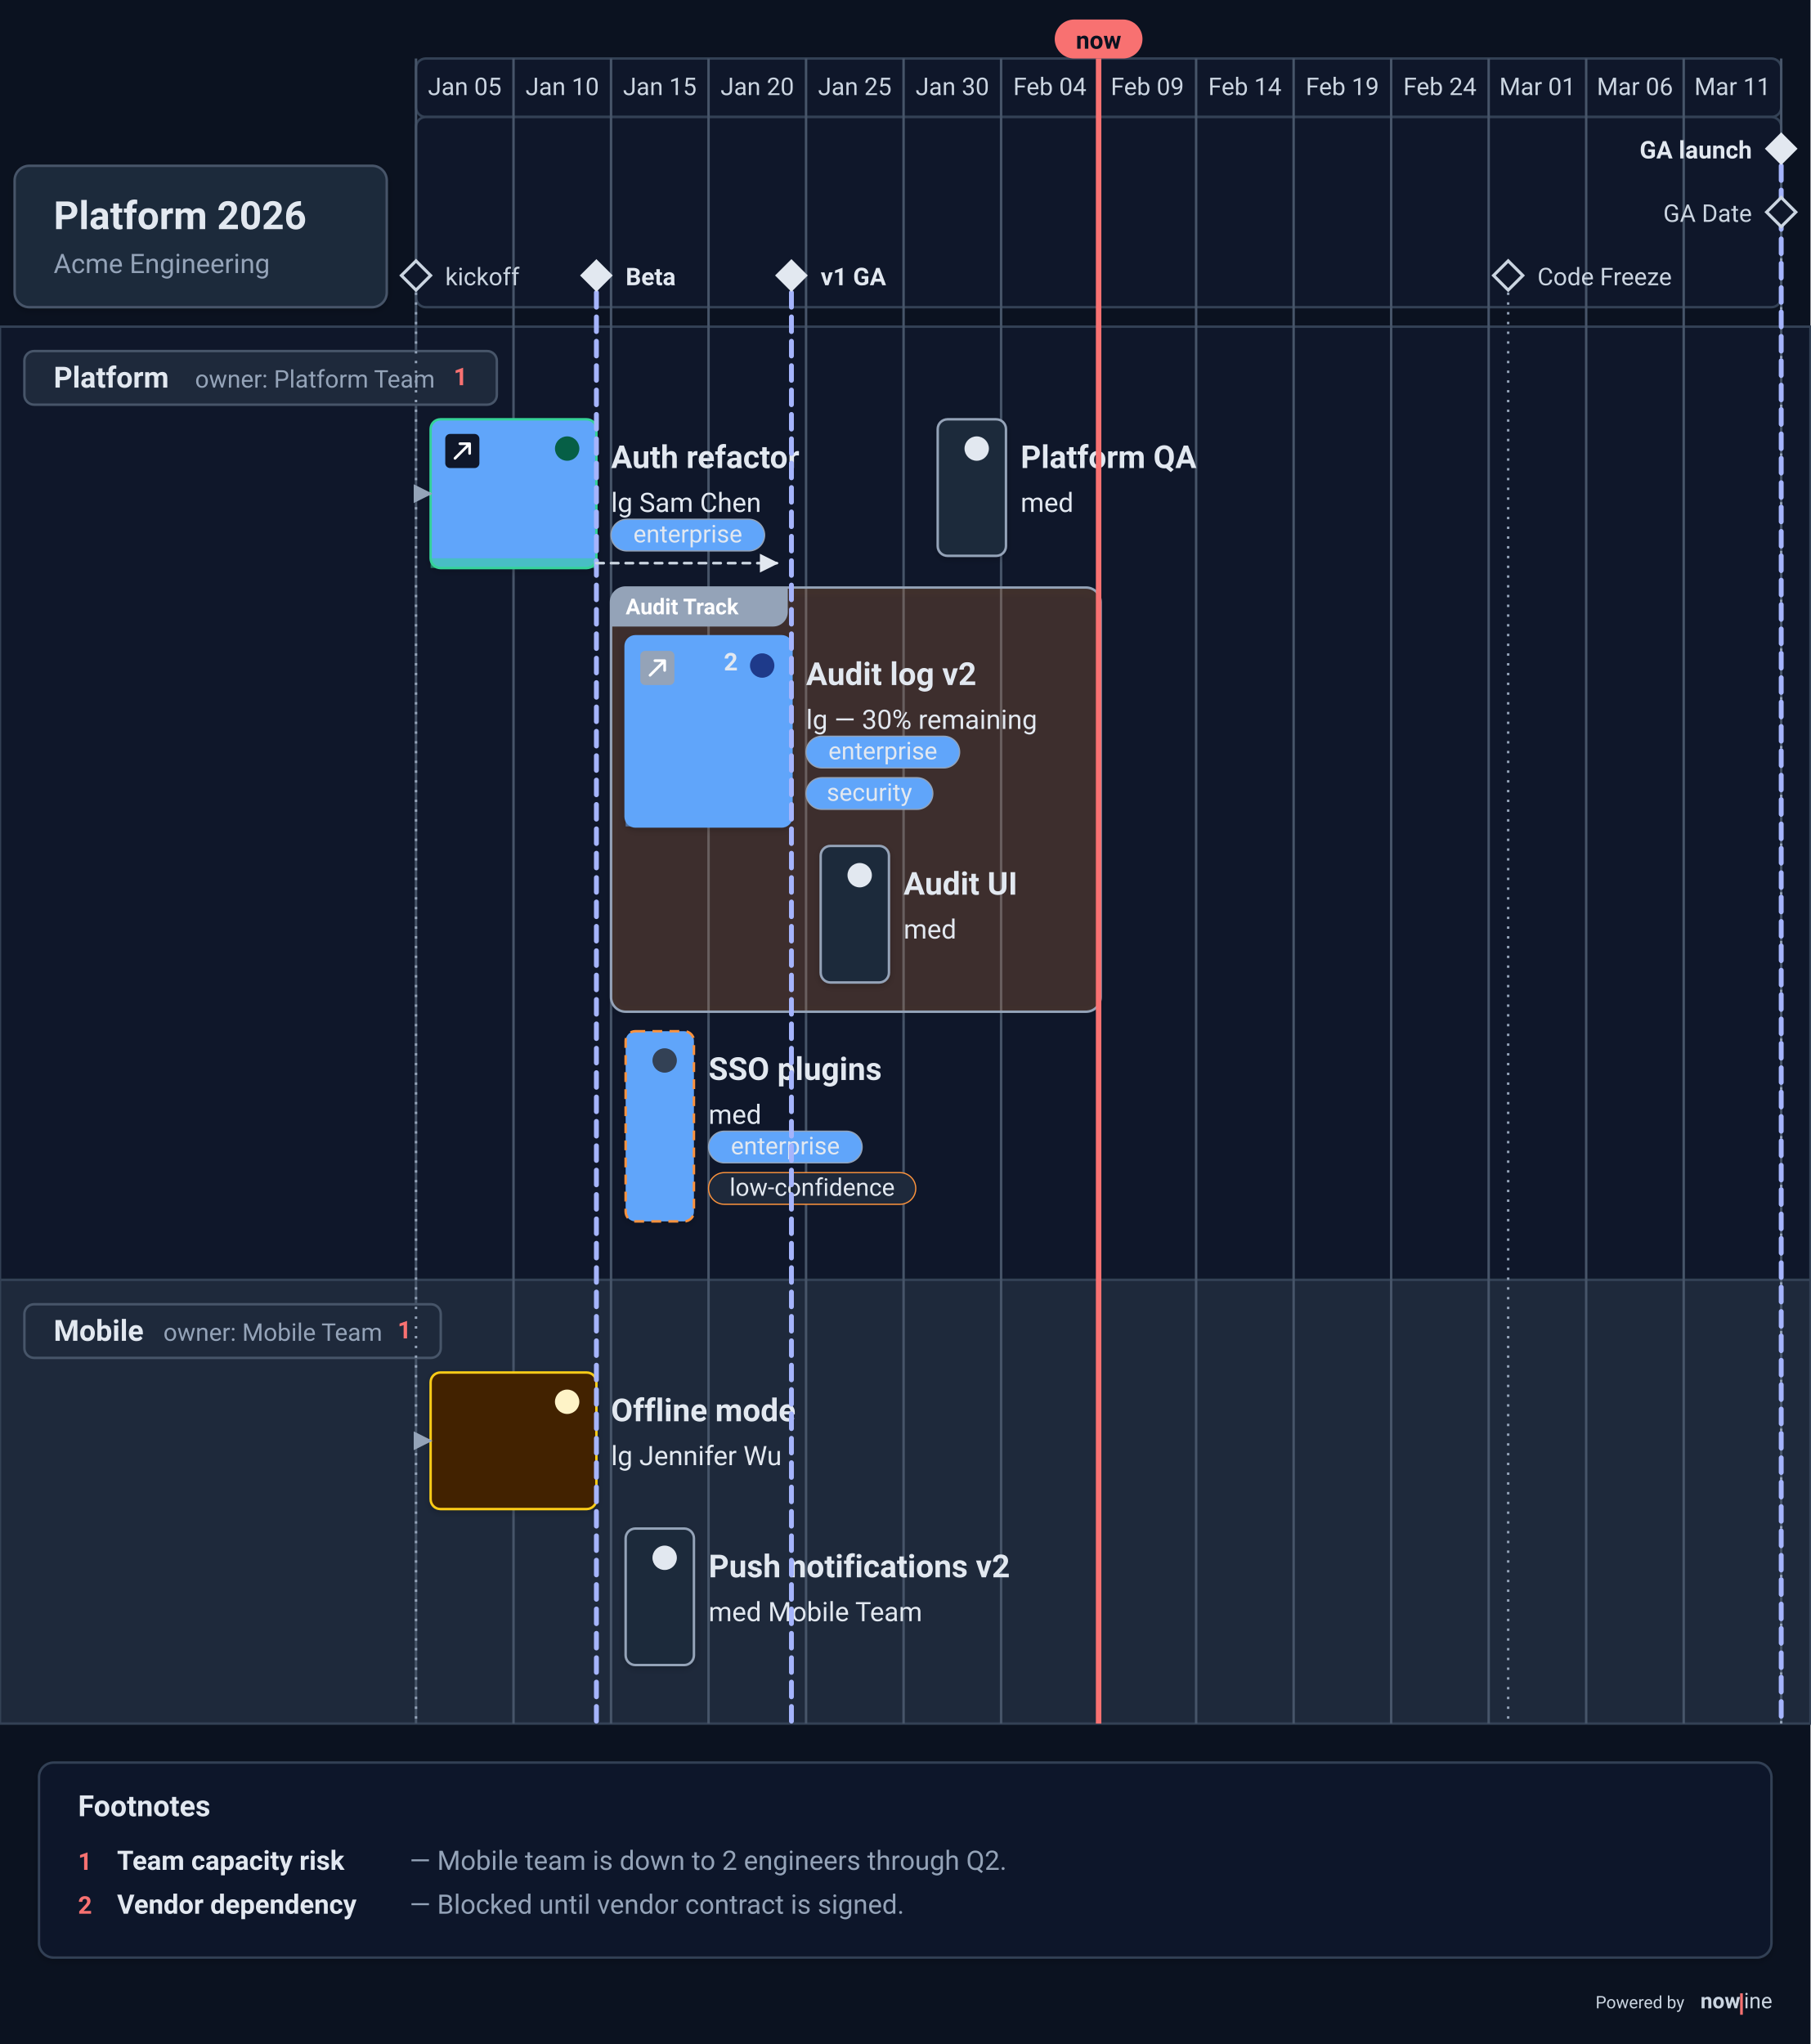
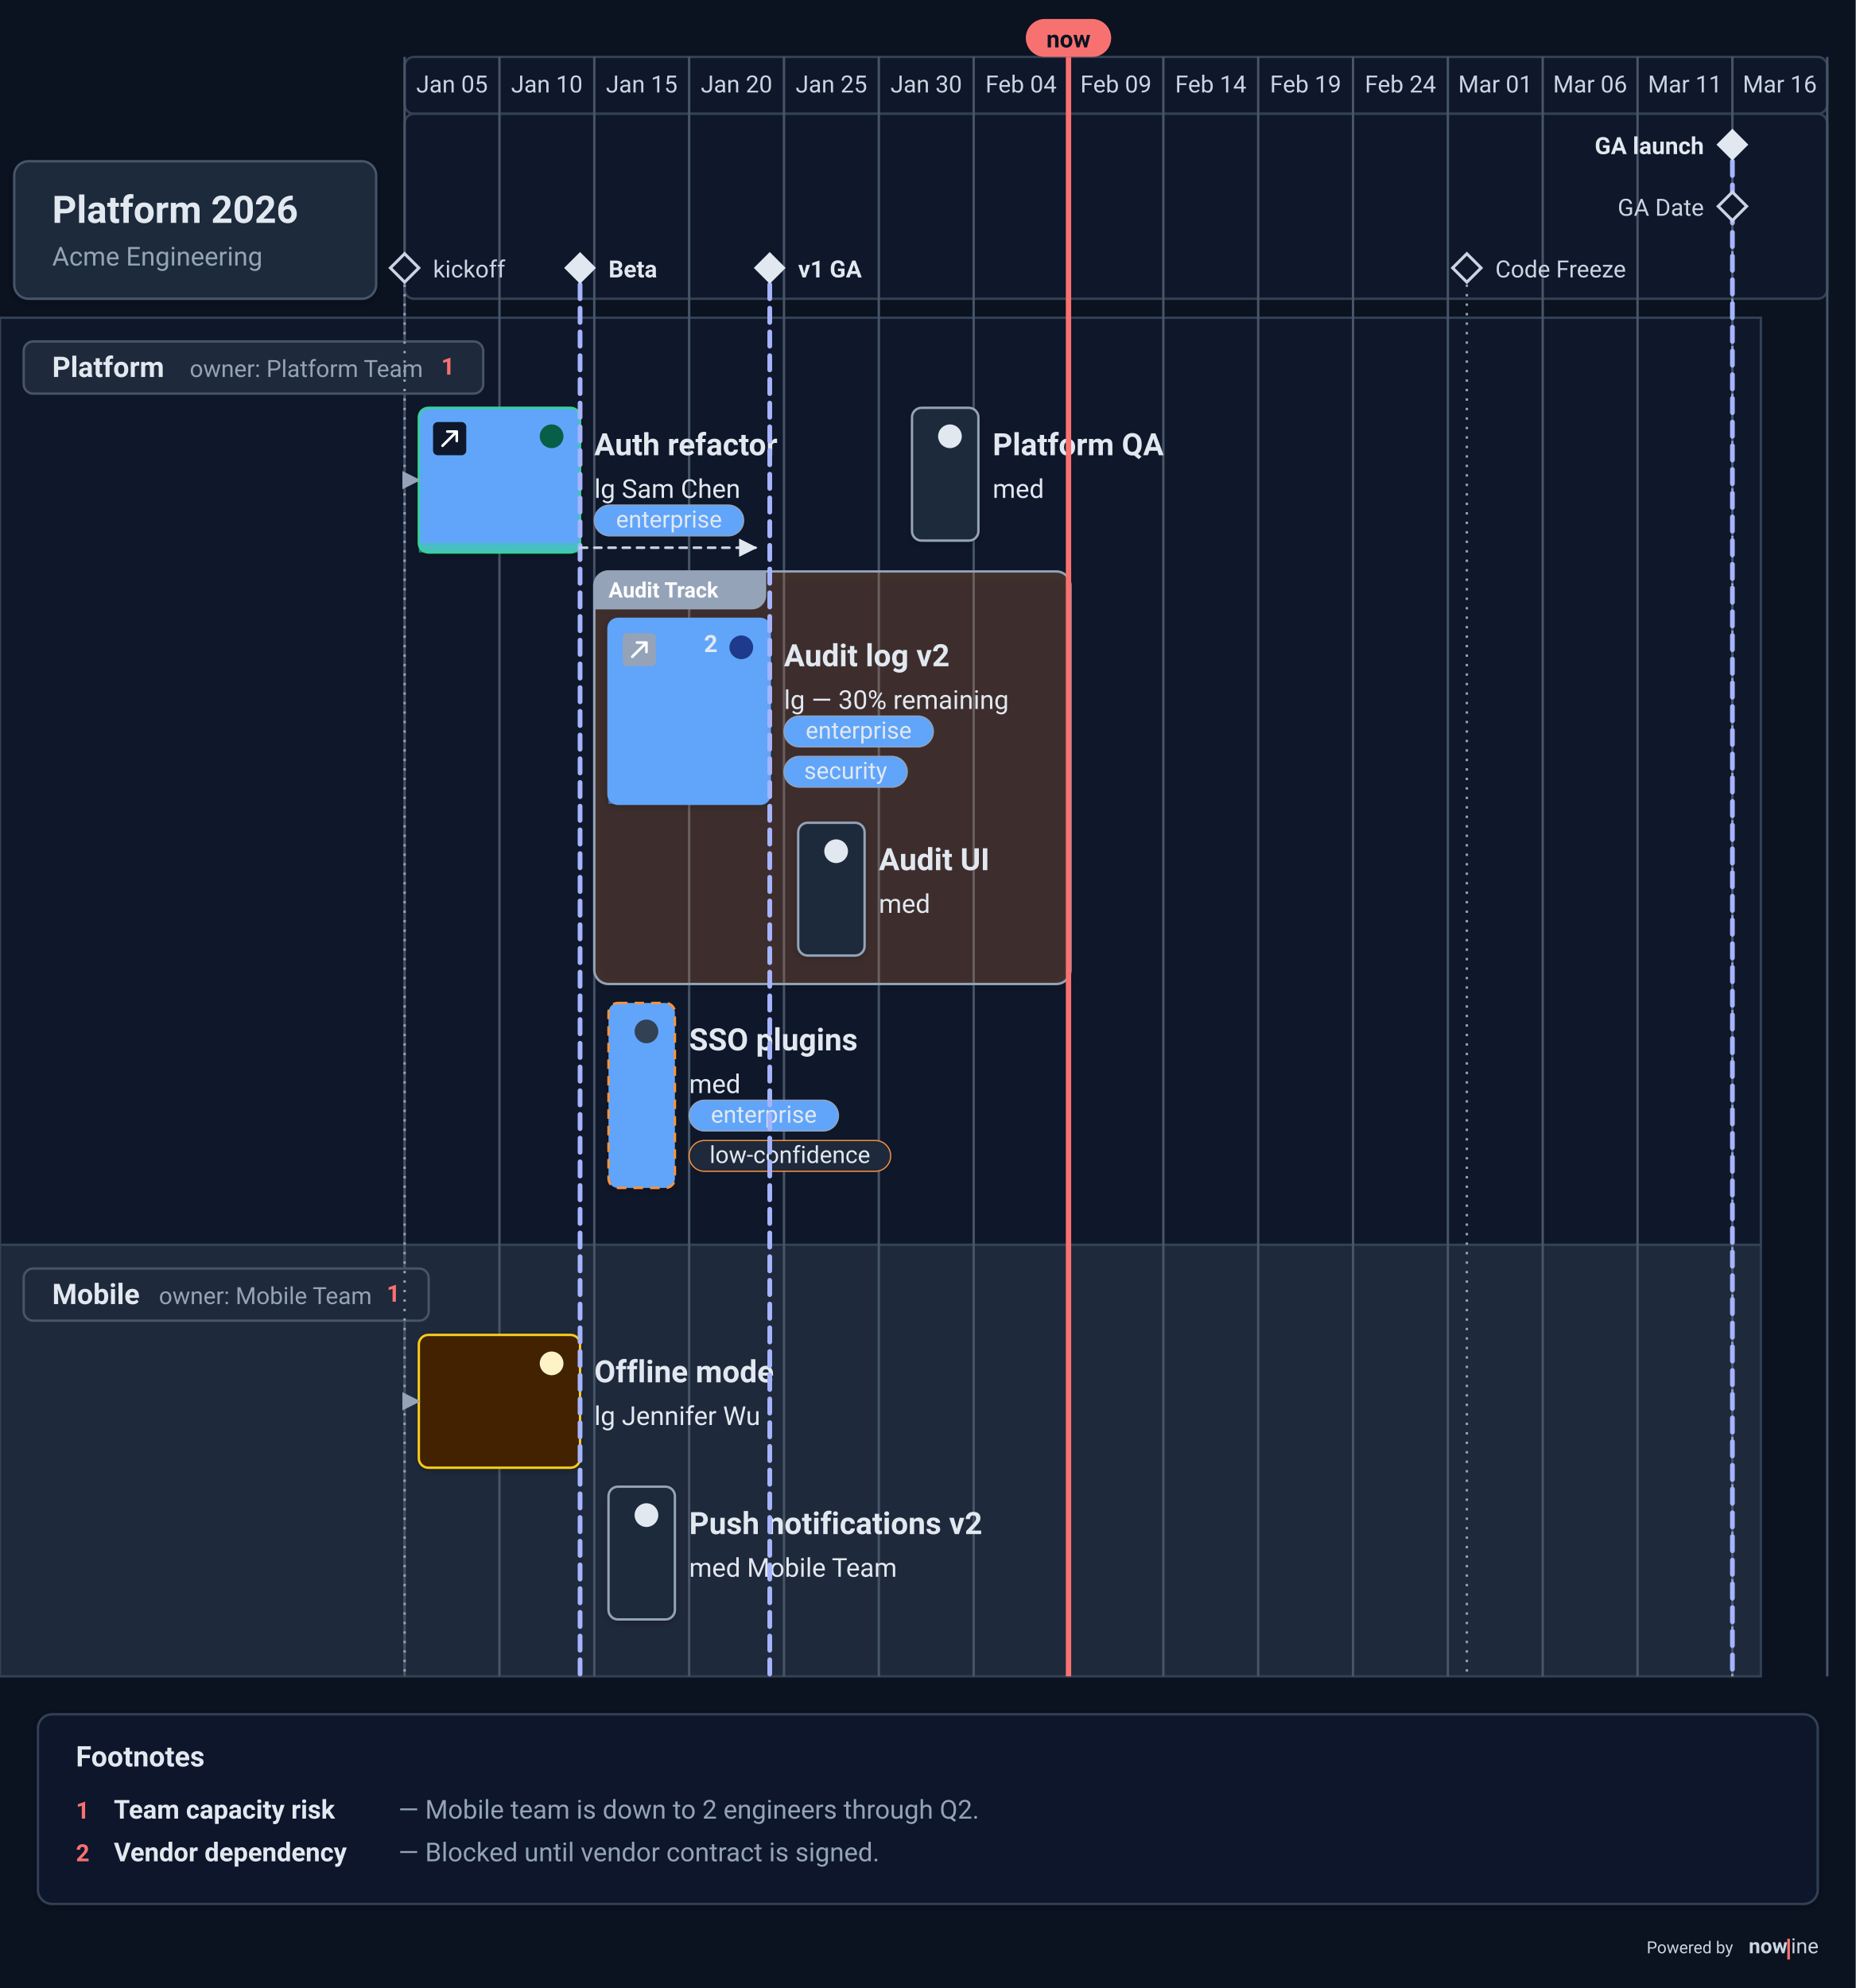
- <svg xmlns="http://www.w3.org/2000/svg" data-generator="nowline" data-theme="dark" height="838.44" viewBox="0 0 742.64 838.44" width="742.64">
+ <svg xmlns="http://www.w3.org/2000/svg" data-generator="nowline" data-theme="dark" height="838.44" viewBox="0 0 782.64 838.44" width="782.64">
  <defs>
    <filter height="200%" id="nl-0-root-shadow-subtle" width="200%" x="-50%" y="-50%">
      <feGaussianBlur in="SourceAlpha" stdDeviation="1.5" />
      <feOffset dx="0" dy="1" result="offsetblur" />
      <feComponentTransfer>
        <feFuncA type="linear" slope="0.2" />
      </feComponentTransfer>
      <feMerge>
        <feMergeNode />
        <feMergeNode in="SourceGraphic" />
      </feMerge>
    </filter>
    <filter height="200%" id="nl-0-root-shadow-soft" width="200%" x="-50%" y="-50%">
      <feGaussianBlur in="SourceAlpha" stdDeviation="5" />
      <feOffset dx="0" dy="3" result="offsetblur" />
      <feComponentTransfer>
        <feFuncA type="linear" slope="0.3" />
      </feComponentTransfer>
      <feMerge>
        <feMergeNode />
        <feMergeNode in="SourceGraphic" />
      </feMerge>
    </filter>
    <filter height="200%" id="nl-0-root-shadow-hard" width="200%" x="-50%" y="-50%">
      <feGaussianBlur in="SourceAlpha" stdDeviation="0" />
      <feOffset dx="2" dy="2" result="offsetblur" />
      <feComponentTransfer>
        <feFuncA type="linear" slope="0.45" />
      </feComponentTransfer>
      <feMerge>
        <feMergeNode />
        <feMergeNode in="SourceGraphic" />
      </feMerge>
    </filter>
    <marker id="nl-arrow" viewBox="0 0 10 10" refX="9" refY="5" markerWidth="7" markerHeight="7" orient="auto">
      <path d="M 0 0 L 10 5 L 0 10 z" fill="#94a3b8" />
    </marker>
    <marker id="nl-arrow-light" viewBox="0 0 10 10" refX="9" refY="5" markerWidth="7" markerHeight="7" orient="auto">
      <path d="M 0 0 L 10 5 L 0 10 z" fill="#64748b" />
    </marker>
    <marker id="nl-arrow-dark" viewBox="0 0 10 10" refX="9" refY="5" markerWidth="7" markerHeight="7" orient="auto">
      <path d="M 0 0 L 10 5 L 0 10 z" fill="#e2e8f0" />
    </marker>
  </defs>
-   <rect fill="#0b1220" height="838.44" width="742.64" x="0" y="0" />
+   <rect fill="#0b1220" height="838.44" width="782.64" x="0" y="0" />
  <g data-layer="timeline">
-     <rect fill="#0f172a" height="24" rx="4" ry="4" stroke="#334155" stroke-width="1" width="560" x="170.64" y="24" />
-     <rect fill="#0f172a" height="78" rx="4" ry="4" stroke="#334155" stroke-width="1" width="560" x="170.64" y="48" />
+     <rect fill="#0f172a" height="24" rx="4" ry="4" stroke="#334155" stroke-width="1" width="600" x="170.64" y="24" />
+     <rect fill="#0f172a" height="78" rx="4" ry="4" stroke="#334155" stroke-width="1" width="600" x="170.64" y="48" />
    <text fill="#cbd5e1" font-family="system-ui, -apple-system, &quot;Segoe UI&quot;, Roboto, sans-serif" font-size="10" text-anchor="middle" x="190.64" y="39">Jan 05</text>
    <text fill="#cbd5e1" font-family="system-ui, -apple-system, &quot;Segoe UI&quot;, Roboto, sans-serif" font-size="10" text-anchor="middle" x="230.64" y="39">Jan 10</text>
    <text fill="#cbd5e1" font-family="system-ui, -apple-system, &quot;Segoe UI&quot;, Roboto, sans-serif" font-size="10" text-anchor="middle" x="270.64" y="39">Jan 15</text>
    <text fill="#cbd5e1" font-family="system-ui, -apple-system, &quot;Segoe UI&quot;, Roboto, sans-serif" font-size="10" text-anchor="middle" x="310.64" y="39">Jan 20</text>
    <text fill="#cbd5e1" font-family="system-ui, -apple-system, &quot;Segoe UI&quot;, Roboto, sans-serif" font-size="10" text-anchor="middle" x="350.64" y="39">Jan 25</text>
    <text fill="#cbd5e1" font-family="system-ui, -apple-system, &quot;Segoe UI&quot;, Roboto, sans-serif" font-size="10" text-anchor="middle" x="390.64" y="39">Jan 30</text>
    <text fill="#cbd5e1" font-family="system-ui, -apple-system, &quot;Segoe UI&quot;, Roboto, sans-serif" font-size="10" text-anchor="middle" x="430.64" y="39">Feb 04</text>
    <text fill="#cbd5e1" font-family="system-ui, -apple-system, &quot;Segoe UI&quot;, Roboto, sans-serif" font-size="10" text-anchor="middle" x="470.64" y="39">Feb 09</text>
    <text fill="#cbd5e1" font-family="system-ui, -apple-system, &quot;Segoe UI&quot;, Roboto, sans-serif" font-size="10" text-anchor="middle" x="510.64" y="39">Feb 14</text>
    <text fill="#cbd5e1" font-family="system-ui, -apple-system, &quot;Segoe UI&quot;, Roboto, sans-serif" font-size="10" text-anchor="middle" x="550.64" y="39">Feb 19</text>
    <text fill="#cbd5e1" font-family="system-ui, -apple-system, &quot;Segoe UI&quot;, Roboto, sans-serif" font-size="10" text-anchor="middle" x="590.64" y="39">Feb 24</text>
    <text fill="#cbd5e1" font-family="system-ui, -apple-system, &quot;Segoe UI&quot;, Roboto, sans-serif" font-size="10" text-anchor="middle" x="630.64" y="39">Mar 01</text>
    <text fill="#cbd5e1" font-family="system-ui, -apple-system, &quot;Segoe UI&quot;, Roboto, sans-serif" font-size="10" text-anchor="middle" x="670.64" y="39">Mar 06</text>
    <text fill="#cbd5e1" font-family="system-ui, -apple-system, &quot;Segoe UI&quot;, Roboto, sans-serif" font-size="10" text-anchor="middle" x="710.64" y="39">Mar 11</text>
+     <text fill="#cbd5e1" font-family="system-ui, -apple-system, &quot;Segoe UI&quot;, Roboto, sans-serif" font-size="10" text-anchor="middle" x="750.64" y="39">Mar 16</text>
  </g>
  <g data-id="platform" data-layer="swimlane-bg">
    <rect fill="#0f172a" height="391" stroke="#334155" stroke-width="1" width="742.64" x="0" y="134" />
  </g>
  <g data-id="mobile" data-layer="swimlane-bg">
    <rect fill="#1e293b" height="182" stroke="#334155" stroke-width="1" width="742.64" x="0" y="525" />
  </g>
  <g data-layer="grid">
    <line stroke="#475569" stroke-width="1" x1="170.64" x2="170.64" y1="24" y2="707" />
    <line stroke="#475569" stroke-width="1" x1="210.64" x2="210.64" y1="24" y2="707" />
    <line stroke="#475569" stroke-width="1" x1="250.64" x2="250.64" y1="24" y2="707" />
    <line stroke="#475569" stroke-width="1" x1="290.64" x2="290.64" y1="24" y2="707" />
    <line stroke="#475569" stroke-width="1" x1="330.64" x2="330.64" y1="24" y2="707" />
    <line stroke="#475569" stroke-width="1" x1="370.64" x2="370.64" y1="24" y2="707" />
    <line stroke="#475569" stroke-width="1" x1="410.64" x2="410.64" y1="24" y2="707" />
    <line stroke="#475569" stroke-width="1" x1="450.64" x2="450.64" y1="24" y2="707" />
    <line stroke="#475569" stroke-width="1" x1="490.64" x2="490.64" y1="24" y2="707" />
    <line stroke="#475569" stroke-width="1" x1="530.64" x2="530.64" y1="24" y2="707" />
    <line stroke="#475569" stroke-width="1" x1="570.64" x2="570.64" y1="24" y2="707" />
    <line stroke="#475569" stroke-width="1" x1="610.64" x2="610.64" y1="24" y2="707" />
    <line stroke="#475569" stroke-width="1" x1="650.64" x2="650.64" y1="24" y2="707" />
    <line stroke="#475569" stroke-width="1" x1="690.64" x2="690.64" y1="24" y2="707" />
    <line stroke="#475569" stroke-width="1" x1="730.64" x2="730.64" y1="24" y2="707" />
+     <line stroke="#475569" stroke-width="1" x1="770.64" x2="770.64" y1="24" y2="707" />
  </g>
  <g data-id="platform" data-layer="swimlane">
    <rect fill="#1e293b" height="22" rx="4" ry="4" stroke="#475569" stroke-width="1" width="193.8" x="10" y="144" />
    <text fill="#e2e8f0" font-family="system-ui, -apple-system, &quot;Segoe UI&quot;, Roboto, sans-serif" font-size="12" font-weight="600" x="22" y="159">Platform</text>
    <text fill="#94a3b8" font-family="system-ui, -apple-system, &quot;Segoe UI&quot;, Roboto, sans-serif" font-size="10" x="80" y="159">owner: Platform Team</text>
    <text fill="#f87171" font-family="system-ui, -apple-system, &quot;Segoe UI&quot;, Roboto, sans-serif" font-size="10" font-weight="700" text-anchor="end" x="191.8" y="158">1</text>
    <g data-id="auth-refactor" data-layer="item">
      <rect fill="#60a5fa" filter="url(#nl-0-root-shadow-subtle)" height="61" rx="4" ry="4" stroke="#34d399" stroke-width="1" width="68" x="176.64" y="172" />
      <rect fill="#34d399" height="4" opacity="0.55" width="68" x="176.64" y="229" />
      <circle cx="232.64" cy="184" fill="#065f46" r="5" />
      <text fill="#e2e8f0" font-family="system-ui, -apple-system, &quot;Segoe UI&quot;, Roboto, sans-serif" font-size="13" font-weight="600" x="250.64" y="192">Auth refactor</text>
      <text fill="#e2e8f0" font-family="system-ui, -apple-system, &quot;Segoe UI&quot;, Roboto, sans-serif" font-size="11" x="250.64" y="210">lg Sam Chen</text>
      <a href="https://github.com/acme/auth/issues/123" rel="noopener" target="_blank">
        <rect fill="#0f172a" height="14" rx="2" ry="2" width="14" x="182.64" y="178" />
        <path d="M186.64 188 L192.64 182 M188.64 182 H192.64 V186" fill="none" stroke="#ffffff" stroke-linecap="round" stroke-linejoin="round" stroke-width="1.1" />
      </a>
      <rect fill="#60a5fa" height="13" rx="6.5" ry="6.5" stroke="#94a3b8" stroke-width="0.5" width="63" x="250.64" y="213" />
      <text fill="#e2e8f0" font-family="system-ui, -apple-system, &quot;Segoe UI&quot;, Roboto, sans-serif" font-size="10" font-style="normal" font-weight="400" text-anchor="middle" x="282.14" y="222.5">enterprise</text>
    </g>
    <g data-layer="parallel">
      <g data-id="audit-track" data-layer="group">
        <rect fill="#fb923c" fill-opacity="0.18" filter="url(#nl-0-root-shadow-subtle)" height="174" rx="6" ry="6" stroke="#94a3b8" stroke-width="1" width="200.84" x="250.64" y="241" />
        <path d="M256.64 241H323.14V251A6 6 0 0 1 317.14 257H250.64V247A6 6 0 0 1 256.64 241Z" fill="#94a3b8" />
        <text fill="#ffffff" font-family="system-ui, -apple-system, &quot;Segoe UI&quot;, Roboto, sans-serif" font-size="9" font-weight="600" x="256.64" y="252">Audit Track</text>
        <g data-id="audit-log" data-layer="item">
          <rect fill="#60a5fa" filter="url(#nl-0-root-shadow-subtle)" height="78" rx="4" ry="4" stroke="#60a5fa" stroke-width="1" width="68" x="256.64" y="261" />
          <rect fill="#60a5fa" height="4" opacity="0.55" width="47.6" x="256.64" y="335" />
          <circle cx="312.64" cy="273" fill="#1e3a8a" r="5" />
          <text fill="#e2e8f0" font-family="system-ui, -apple-system, &quot;Segoe UI&quot;, Roboto, sans-serif" font-size="13" font-weight="600" x="330.64" y="281">Audit log v2</text>
          <text fill="#e2e8f0" font-family="system-ui, -apple-system, &quot;Segoe UI&quot;, Roboto, sans-serif" font-size="11" x="330.64" y="299">lg — 30% remaining</text>
          <text fill="#e2e8f0" font-family="system-ui, -apple-system, &quot;Segoe UI&quot;, Roboto, sans-serif" font-size="10" font-weight="700" text-anchor="end" x="302.64" y="275">2</text>
          <a href="https://wiki.acme.com/audit" rel="noopener" target="_blank">
            <rect fill="#94a3b8" height="14" rx="2" ry="2" width="14" x="262.64" y="267" />
            <path d="M266.64 277 L272.64 271 M268.64 271 H272.64 V275" fill="none" stroke="#ffffff" stroke-linecap="round" stroke-linejoin="round" stroke-width="1.1" />
          </a>
          <rect fill="#60a5fa" height="13" rx="6.5" ry="6.5" stroke="#94a3b8" stroke-width="0.5" width="63" x="330.64" y="302" />
          <text fill="#e2e8f0" font-family="system-ui, -apple-system, &quot;Segoe UI&quot;, Roboto, sans-serif" font-size="10" font-style="normal" font-weight="400" text-anchor="middle" x="362.14" y="311.5">enterprise</text>
          <rect fill="#60a5fa" height="13" rx="6.5" ry="6.5" stroke="#94a3b8" stroke-width="0.5" width="52" x="330.64" y="319" />
          <text fill="#e2e8f0" font-family="system-ui, -apple-system, &quot;Segoe UI&quot;, Roboto, sans-serif" font-size="10" font-style="normal" font-weight="400" text-anchor="middle" x="356.64" y="328.5">security</text>
        </g>
        <g data-id="audit-ui" data-layer="item">
          <rect fill="#1e293b" filter="url(#nl-0-root-shadow-subtle)" height="56" rx="4" ry="4" stroke="#94a3b8" stroke-width="1" width="28" x="336.64" y="347" />
          <circle cx="352.64" cy="359" fill="#e2e8f0" r="5" />
          <text fill="#e2e8f0" font-family="system-ui, -apple-system, &quot;Segoe UI&quot;, Roboto, sans-serif" font-size="13" font-weight="600" x="370.64" y="367">Audit UI</text>
          <text fill="#e2e8f0" font-family="system-ui, -apple-system, &quot;Segoe UI&quot;, Roboto, sans-serif" font-size="11" x="370.64" y="385">med</text>
        </g>
      </g>
      <g data-id="sso" data-layer="item">
        <rect fill="#60a5fa" filter="url(#nl-0-root-shadow-subtle)" height="78" rx="4" ry="4" stroke="#fb923c" stroke-dasharray="4 3" stroke-width="1" width="28" x="256.64" y="423" />
        <circle cx="272.64" cy="435" fill="#334155" r="5" />
        <text fill="#e2e8f0" font-family="system-ui, -apple-system, &quot;Segoe UI&quot;, Roboto, sans-serif" font-size="13" font-weight="600" x="290.64" y="443">SSO plugins</text>
        <text fill="#e2e8f0" font-family="system-ui, -apple-system, &quot;Segoe UI&quot;, Roboto, sans-serif" font-size="11" x="290.64" y="461">med</text>
        <rect fill="#60a5fa" height="13" rx="6.5" ry="6.5" stroke="#94a3b8" stroke-width="0.5" width="63" x="290.64" y="464" />
        <text fill="#e2e8f0" font-family="system-ui, -apple-system, &quot;Segoe UI&quot;, Roboto, sans-serif" font-size="10" font-style="normal" font-weight="400" text-anchor="middle" x="322.14" y="473.5">enterprise</text>
        <rect fill="#1e293b" height="13" rx="6.5" ry="6.5" stroke="#fb923c" stroke-width="0.5" width="85" x="290.64" y="481" />
        <text fill="#e2e8f0" font-family="system-ui, -apple-system, &quot;Segoe UI&quot;, Roboto, sans-serif" font-size="10" font-style="normal" font-weight="400" text-anchor="middle" x="333.14" y="490.5">low-confidence</text>
      </g>
    </g>
    <g data-id="platform-qa" data-layer="item">
      <rect fill="#1e293b" filter="url(#nl-0-root-shadow-subtle)" height="56" rx="4" ry="4" stroke="#94a3b8" stroke-width="1" width="28" x="384.64" y="172" />
      <circle cx="400.64" cy="184" fill="#e2e8f0" r="5" />
      <text fill="#e2e8f0" font-family="system-ui, -apple-system, &quot;Segoe UI&quot;, Roboto, sans-serif" font-size="13" font-weight="600" x="418.64" y="192">Platform QA</text>
      <text fill="#e2e8f0" font-family="system-ui, -apple-system, &quot;Segoe UI&quot;, Roboto, sans-serif" font-size="11" x="418.64" y="210">med</text>
    </g>
  </g>
  <g data-id="mobile" data-layer="swimlane">
    <rect fill="#1e293b" height="22" rx="4" ry="4" stroke="#475569" stroke-width="1" width="170.8" x="10" y="535" />
    <text fill="#e2e8f0" font-family="system-ui, -apple-system, &quot;Segoe UI&quot;, Roboto, sans-serif" font-size="12" font-weight="600" x="22" y="550">Mobile</text>
    <text fill="#94a3b8" font-family="system-ui, -apple-system, &quot;Segoe UI&quot;, Roboto, sans-serif" font-size="10" x="67" y="550">owner: Mobile Team</text>
    <text fill="#f87171" font-family="system-ui, -apple-system, &quot;Segoe UI&quot;, Roboto, sans-serif" font-size="10" font-weight="700" text-anchor="end" x="168.8" y="549">1</text>
    <g data-id="offline" data-layer="item">
      <rect fill="#422006" filter="url(#nl-0-root-shadow-subtle)" height="56" rx="4" ry="4" stroke="#facc15" stroke-width="1" width="68" x="176.64" y="563" />
      <circle cx="232.64" cy="575" fill="#fef3c7" r="5" />
      <text fill="#e2e8f0" font-family="system-ui, -apple-system, &quot;Segoe UI&quot;, Roboto, sans-serif" font-size="13" font-weight="600" x="250.64" y="583">Offline mode</text>
      <text fill="#e2e8f0" font-family="system-ui, -apple-system, &quot;Segoe UI&quot;, Roboto, sans-serif" font-size="11" x="250.64" y="601">lg Jennifer Wu</text>
    </g>
    <g data-id="push-v2" data-layer="item">
      <rect fill="#1e293b" filter="url(#nl-0-root-shadow-subtle)" height="56" rx="4" ry="4" stroke="#94a3b8" stroke-width="1" width="28" x="256.64" y="627" />
      <circle cx="272.64" cy="639" fill="#e2e8f0" r="5" />
      <text fill="#e2e8f0" font-family="system-ui, -apple-system, &quot;Segoe UI&quot;, Roboto, sans-serif" font-size="13" font-weight="600" x="290.64" y="647">Push notifications v2</text>
      <text fill="#e2e8f0" font-family="system-ui, -apple-system, &quot;Segoe UI&quot;, Roboto, sans-serif" font-size="11" x="290.64" y="665">med Mobile Team</text>
    </g>
  </g>
  <path d="M170.64 202.5 L176.64 202.5" fill="none" marker-end="url(#nl-arrow)" stroke="#cbd5e1" stroke-linejoin="round" stroke-width="1.1" />
  <path d="M170.64 591 L176.64 591" fill="none" marker-end="url(#nl-arrow)" stroke="#cbd5e1" stroke-linejoin="round" stroke-width="1.1" />
  <line stroke="#94a3b8" stroke-dasharray="1 3" stroke-width="1" x1="170.64" x2="170.64" y1="120" y2="707" />
  <line stroke="#94a3b8" stroke-dasharray="1 3" stroke-width="1" x1="618.64" x2="618.64" y1="120" y2="707" />
  <line stroke="#94a3b8" stroke-dasharray="1 3" stroke-width="1" x1="730.64" x2="730.64" y1="94" y2="707" />
  <line stroke="#a5b4fc" stroke-dasharray="6 4" stroke-linecap="round" stroke-width="2" x1="244.64" x2="244.64" y1="120" y2="707" />
  <line stroke="#a5b4fc" stroke-dasharray="6 4" stroke-linecap="round" stroke-width="2" x1="324.64" x2="324.64" y1="120" y2="707" />
  <path d="M244.64 231 H318.64" fill="none" marker-end="url(#nl-arrow-dark)" stroke="#cbd5e1" stroke-dasharray="3 3" stroke-linecap="round" stroke-width="1.1" />
  <line stroke="#a5b4fc" stroke-dasharray="6 4" stroke-linecap="round" stroke-width="2" x1="730.64" x2="730.64" y1="68" y2="707" />
  <g data-id="kickoff" data-layer="anchor">
    <path d="M170.64 107 L176.64 113 L170.64 119 L164.64 113 Z" fill="#0f172a" stroke="#cbd5e1" stroke-width="1.25" />
    <text fill="#cbd5e1" font-family="system-ui, -apple-system, &quot;Segoe UI&quot;, Roboto, sans-serif" font-size="10" x="182.64" y="117">kickoff</text>
  </g>
  <g data-id="code-freeze" data-layer="anchor">
    <path d="M618.64 107 L624.64 113 L618.64 119 L612.64 113 Z" fill="#0f172a" stroke="#cbd5e1" stroke-width="1.25" />
    <text fill="#cbd5e1" font-family="system-ui, -apple-system, &quot;Segoe UI&quot;, Roboto, sans-serif" font-size="10" x="630.64" y="117">Code Freeze</text>
  </g>
  <g data-id="ga-date" data-layer="anchor">
    <path d="M730.64 81 L736.64 87 L730.64 93 L724.64 87 Z" fill="#0f172a" stroke="#cbd5e1" stroke-width="1.25" />
    <text fill="#cbd5e1" font-family="system-ui, -apple-system, &quot;Segoe UI&quot;, Roboto, sans-serif" font-size="10" text-anchor="end" x="718.64" y="91">GA Date</text>
  </g>
  <g data-id="beta" data-layer="milestone">
    <path d="M244.64 107 L250.64 113 L244.64 119 L238.64 113 Z" fill="#e2e8f0" stroke="#e2e8f0" stroke-width="1" />
    <text fill="#e2e8f0" font-family="system-ui, -apple-system, &quot;Segoe UI&quot;, Roboto, sans-serif" font-size="10" font-weight="600" x="256.64" y="117">Beta</text>
  </g>
  <g data-id="v1-ga" data-layer="milestone">
    <path d="M324.64 107 L330.64 113 L324.64 119 L318.64 113 Z" fill="#e2e8f0" stroke="#e2e8f0" stroke-width="1" />
    <text fill="#e2e8f0" font-family="system-ui, -apple-system, &quot;Segoe UI&quot;, Roboto, sans-serif" font-size="10" font-weight="600" x="336.64" y="117">v1 GA</text>
  </g>
  <g data-id="ga-launch" data-layer="milestone">
    <path d="M730.64 55 L736.64 61 L730.64 67 L724.64 61 Z" fill="#e2e8f0" stroke="#e2e8f0" stroke-width="1" />
    <text fill="#e2e8f0" font-family="system-ui, -apple-system, &quot;Segoe UI&quot;, Roboto, sans-serif" font-size="10" font-weight="600" text-anchor="end" x="718.64" y="65">GA launch</text>
  </g>
  <g data-layer="nowline">
    <line stroke="#f87171" stroke-width="2.25" x1="450.64" x2="450.64" y1="24" y2="707" />
    <rect fill="#f87171" height="16" rx="8" ry="8" width="36" x="432.64" y="8" />
    <text fill="#0b1220" font-family="system-ui, -apple-system, &quot;Segoe UI&quot;, Roboto, sans-serif" font-size="10" font-weight="700" text-anchor="middle" x="450.64" y="20">now</text>
  </g>
  <g data-layer="footnotes">
-     <rect fill="#0f172a" filter="url(#nl-0-root-shadow-subtle)" height="80" rx="6" ry="6" stroke="#334155" stroke-width="1" width="710.64" x="16" y="723" />
+     <rect fill="#0f172a" filter="url(#nl-0-root-shadow-subtle)" height="80" rx="6" ry="6" stroke="#334155" stroke-width="1" width="750.64" x="16" y="723" />
    <text fill="#e2e8f0" font-family="system-ui, -apple-system, &quot;Segoe UI&quot;, Roboto, sans-serif" font-size="12" font-weight="700" x="32" y="745">Footnotes</text>
    <text fill="#f87171" font-family="system-ui, -apple-system, &quot;Segoe UI&quot;, Roboto, sans-serif" font-size="10" font-weight="700" x="32" y="767">1</text>
    <text fill="#e2e8f0" font-family="system-ui, -apple-system, &quot;Segoe UI&quot;, Roboto, sans-serif" font-size="11" font-weight="600" x="48" y="767">Team capacity risk</text>
    <text fill="#94a3b8" font-family="system-ui, -apple-system, &quot;Segoe UI&quot;, Roboto, sans-serif" font-size="11" x="168" y="767">— Mobile team is down to 2 engineers through Q2.</text>
    <text fill="#f87171" font-family="system-ui, -apple-system, &quot;Segoe UI&quot;, Roboto, sans-serif" font-size="10" font-weight="700" x="32" y="785">2</text>
    <text fill="#e2e8f0" font-family="system-ui, -apple-system, &quot;Segoe UI&quot;, Roboto, sans-serif" font-size="11" font-weight="600" x="48" y="785">Vendor dependency</text>
    <text fill="#94a3b8" font-family="system-ui, -apple-system, &quot;Segoe UI&quot;, Roboto, sans-serif" font-size="11" x="168" y="785">— Blocked until vendor contract is signed.</text>
  </g>
  <g data-id="nl-0-root-header" data-layer="header">
    <rect fill="#1e293b" filter="url(#nl-0-root-shadow-subtle)" height="58" rx="6" ry="6" stroke="#475569" stroke-width="1" width="152.64" x="6" y="68" />
    <text fill="#e2e8f0" font-family="system-ui, -apple-system, &quot;Segoe UI&quot;, Roboto, sans-serif" font-size="16" font-weight="600" x="22" y="94">Platform 2026</text>
    <text fill="#94a3b8" font-family="system-ui, -apple-system, &quot;Segoe UI&quot;, Roboto, sans-serif" font-size="11" x="22" y="112">Acme Engineering</text>
  </g>
  <a aria-label="Powered by nowline" href="https://nowline.io" rel="noopener" target="_blank">
    <g data-layer="attribution">
-       <g transform="translate(654.48 815) scale(0.22)">
+       <g transform="translate(694.48 815) scale(0.22)">
        <text fill="#cbd5e1" font-family="system-ui, -apple-system, &quot;Segoe UI&quot;, Roboto, sans-serif" font-size="32" font-weight="400" x="0" y="40">Powered by</text>
        <text fill="#cbd5e1" font-family="system-ui, -apple-system, &quot;Segoe UI&quot;, Roboto, sans-serif" font-size="40" font-weight="700" x="195.6" y="40">now</text>
        <rect fill="#f87171" height="40" width="5" x="269.6" y="12" />
        <text fill="#cbd5e1" font-family="system-ui, -apple-system, &quot;Segoe UI&quot;, Roboto, sans-serif" font-size="40" font-weight="400" x="276.6" y="40">ine</text>
      </g>
    </g>
  </a>
</svg>
